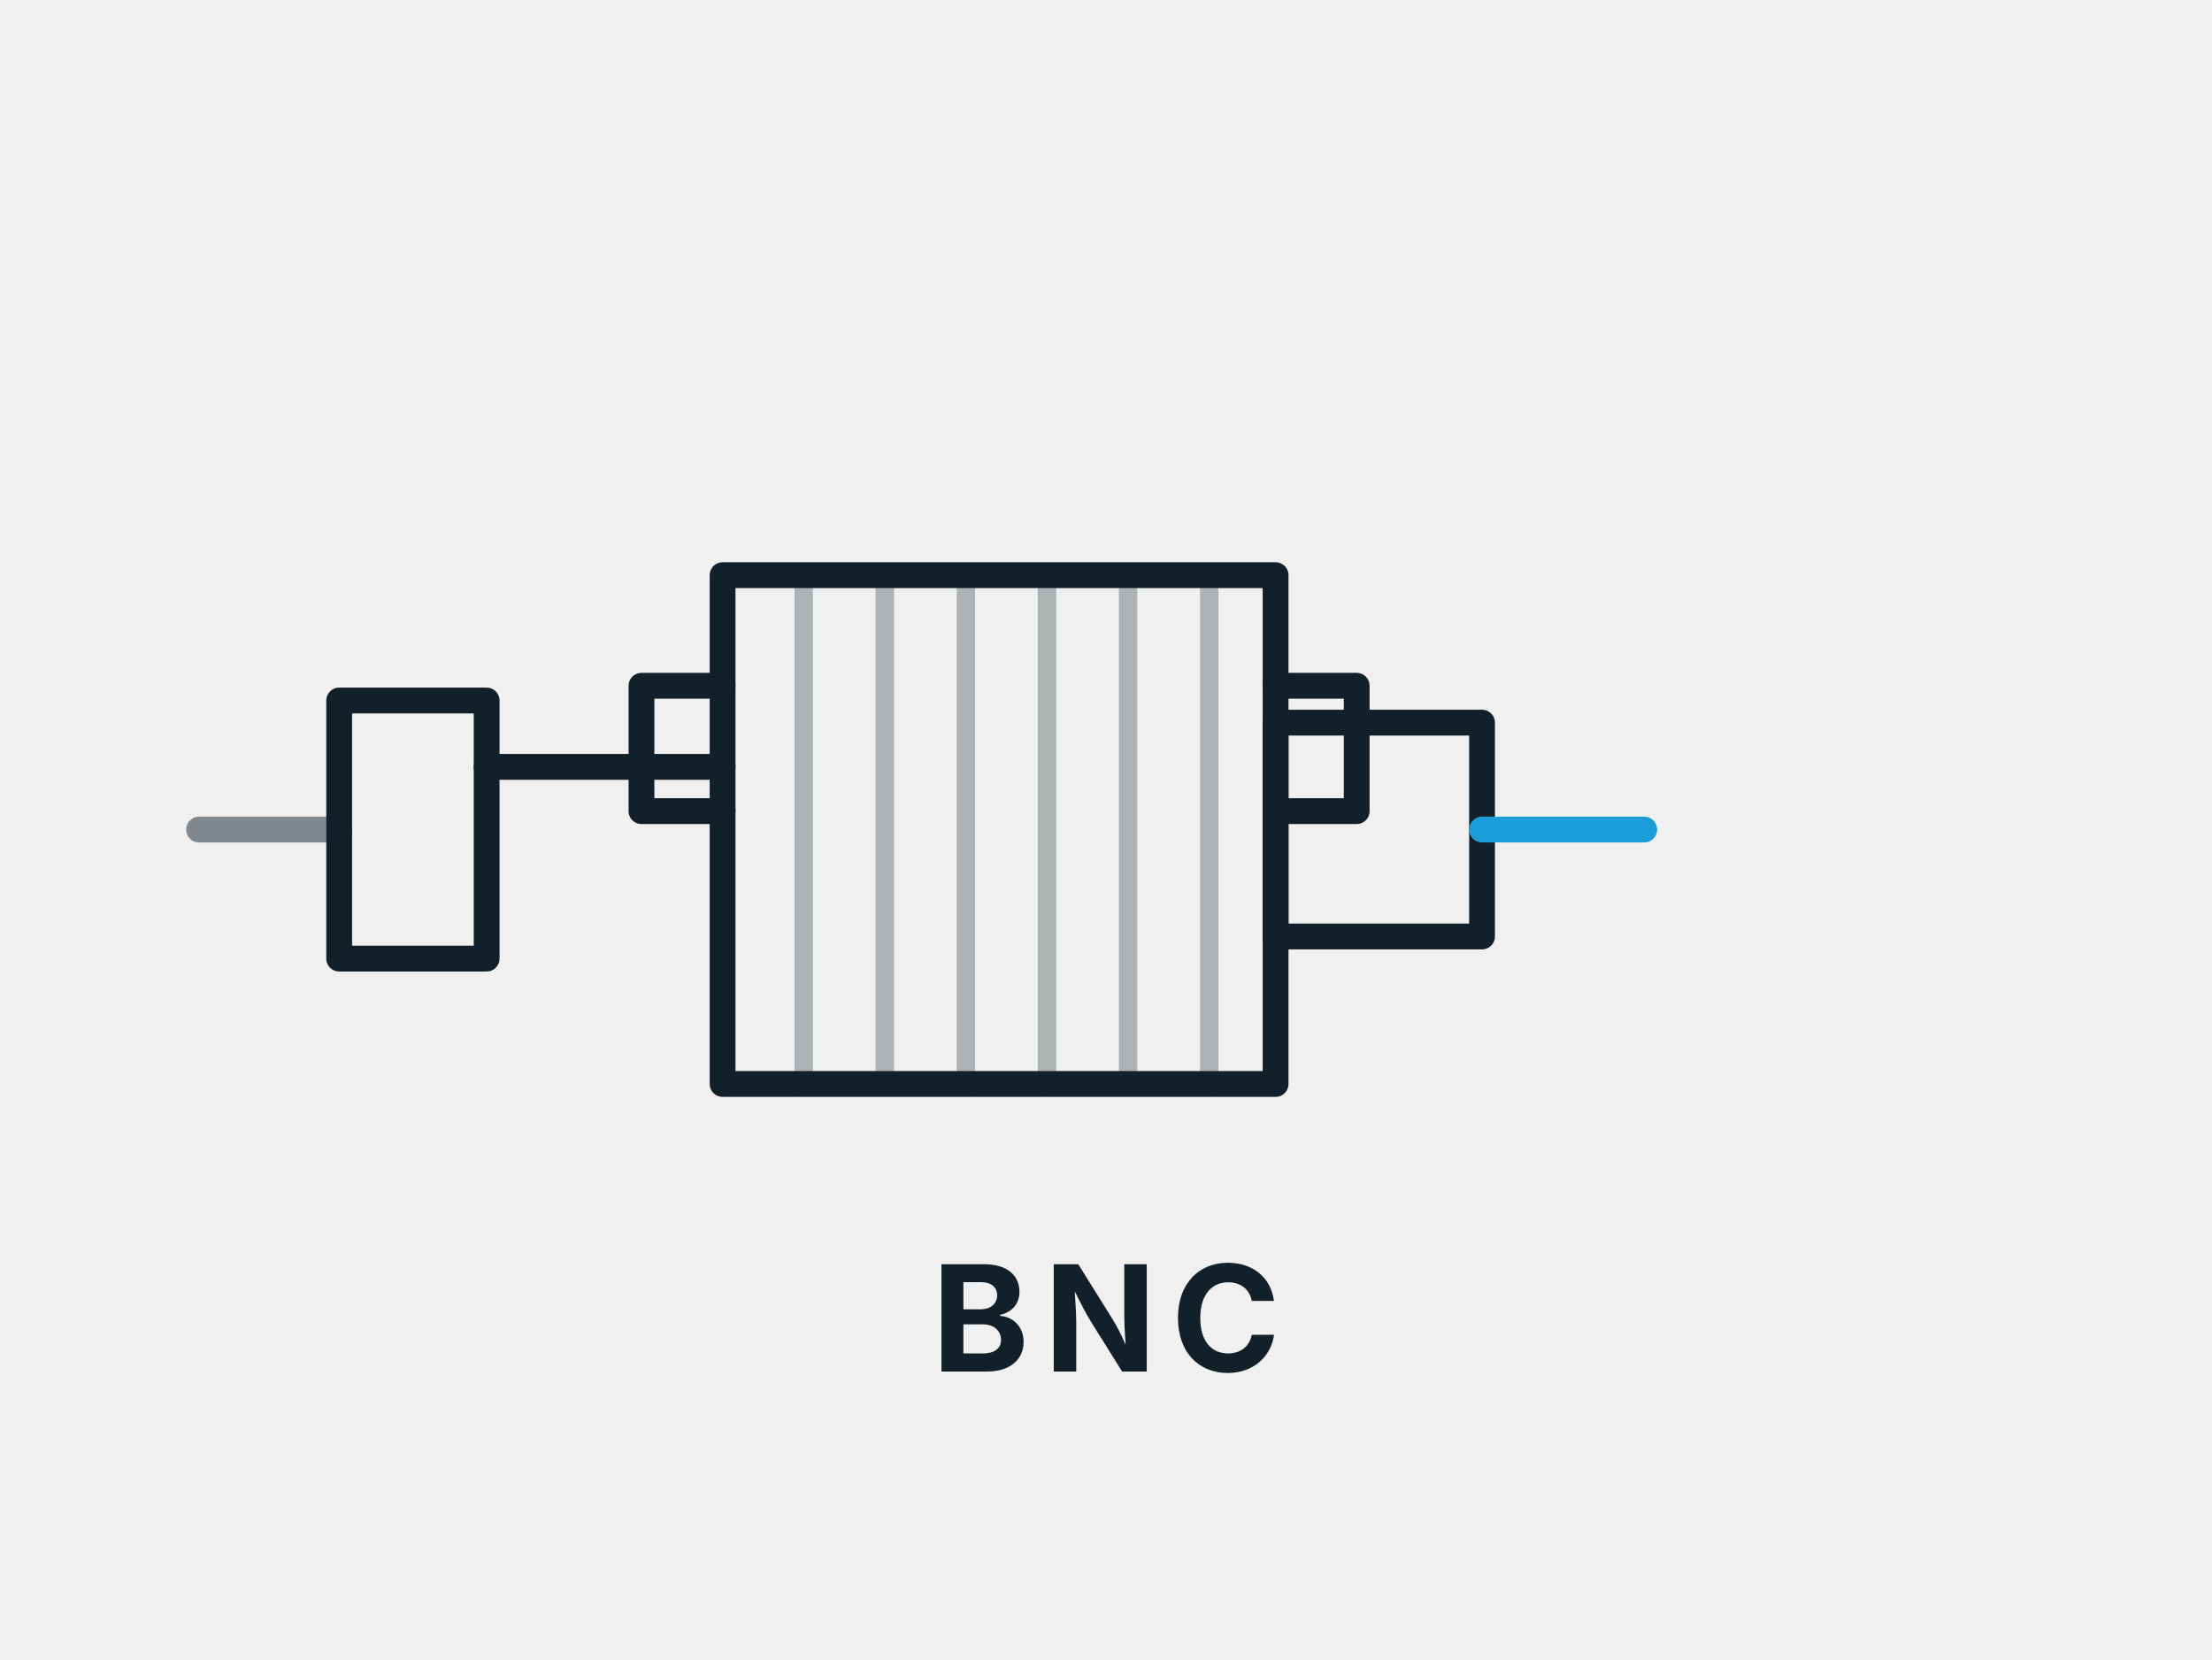
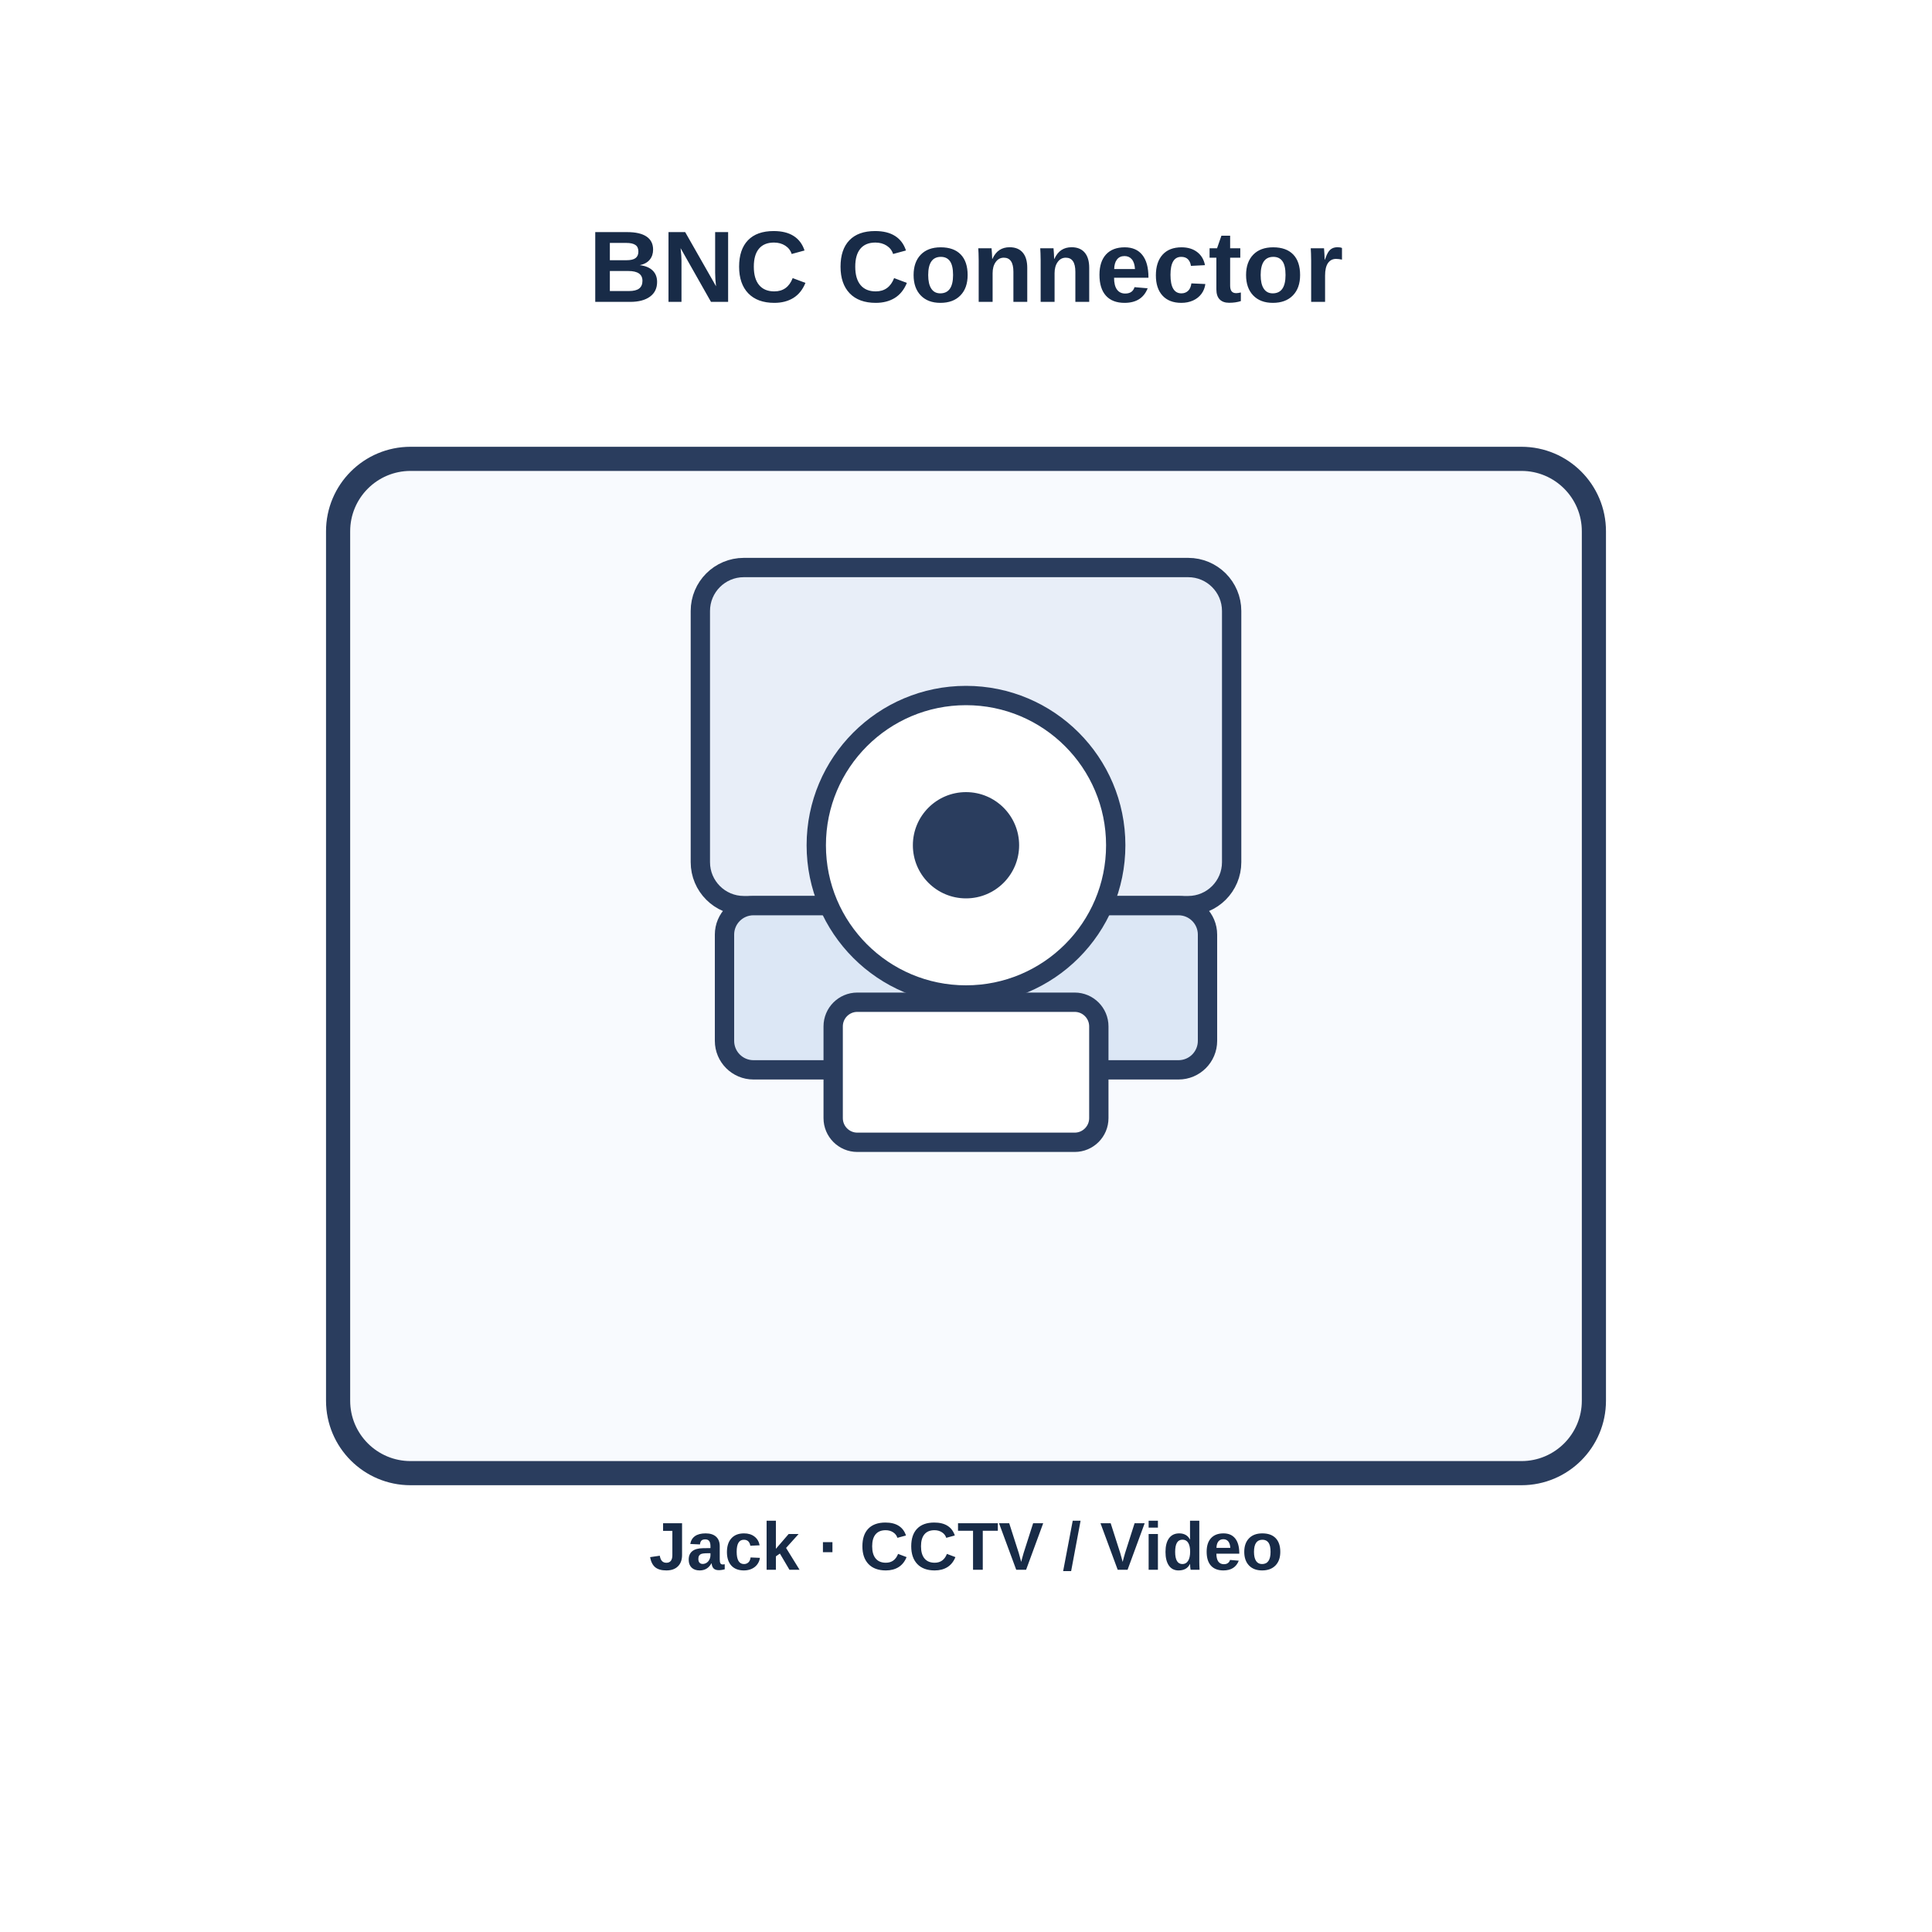
- <svg xmlns="http://www.w3.org/2000/svg" viewBox="0 0 600 450" role="img" aria-label="BNC connector">
-   <g fill="none" stroke="#12202A" stroke-width="7" stroke-linecap="round" stroke-linejoin="round">
-     <path d="M196 156h150v138H196z" />
-     <path d="M218 156v138M240 156v138M262 156v138M284 156v138M306 156v138M328 156v138" opacity=".3" stroke-width="5" />
-     <path d="M196 186h-22v34h22M346 186h22v34h-22" />
-     <path d="M346 196h56v58h-56z" />
-     <path stroke="#1B9DD9" d="M402 225h44" />
-     <path d="M196 208h-64" />
-     <path d="M132 190h-40v70h40z" />
-     <path d="M92 225H54" opacity=".5" />
-   </g>
-   <text x="300" y="372" text-anchor="middle" font-family="Inter, Segoe UI, Arial, sans-serif" font-size="40" font-weight="700" letter-spacing="4" fill="#12202A">BNC</text>
+ <svg xmlns="http://www.w3.org/2000/svg" width="800" height="800" viewBox="0 0 800 800" role="img" aria-label="BNC Connector">
+   <rect width="800" height="800" fill="#ffffff" />
+   <rect x="140" y="190" width="520" height="420" rx="30" fill="#f8fafe" stroke="#2a3d5e" stroke-width="10" />
+   <rect x="290" y="235" width="220" height="140" rx="18" fill="#e8eef8" stroke="#2a3d5e" stroke-width="8" />
+   <rect x="300" y="375" width="200" height="68" rx="12" fill="#dce7f5" stroke="#2a3d5e" stroke-width="8" />
+   <rect x="345" y="415" width="110" height="58" rx="10" fill="#ffffff" stroke="#2a3d5e" stroke-width="8" />
+   <circle cx="400" cy="350" r="62" fill="#ffffff" stroke="#2a3d5e" stroke-width="8" />
+   <circle cx="400" cy="350" r="22" fill="#2a3d5e" />
+   <text x="400" y="125" text-anchor="middle" font-family="Arial, Helvetica, sans-serif" font-size="42" font-weight="700" fill="#182b47">BNC Connector</text>
+   <text x="400" y="650" text-anchor="middle" font-family="Arial, Helvetica, sans-serif" font-size="28" font-weight="700" fill="#182b47">Jack · CCTV / Video</text>
</svg>
